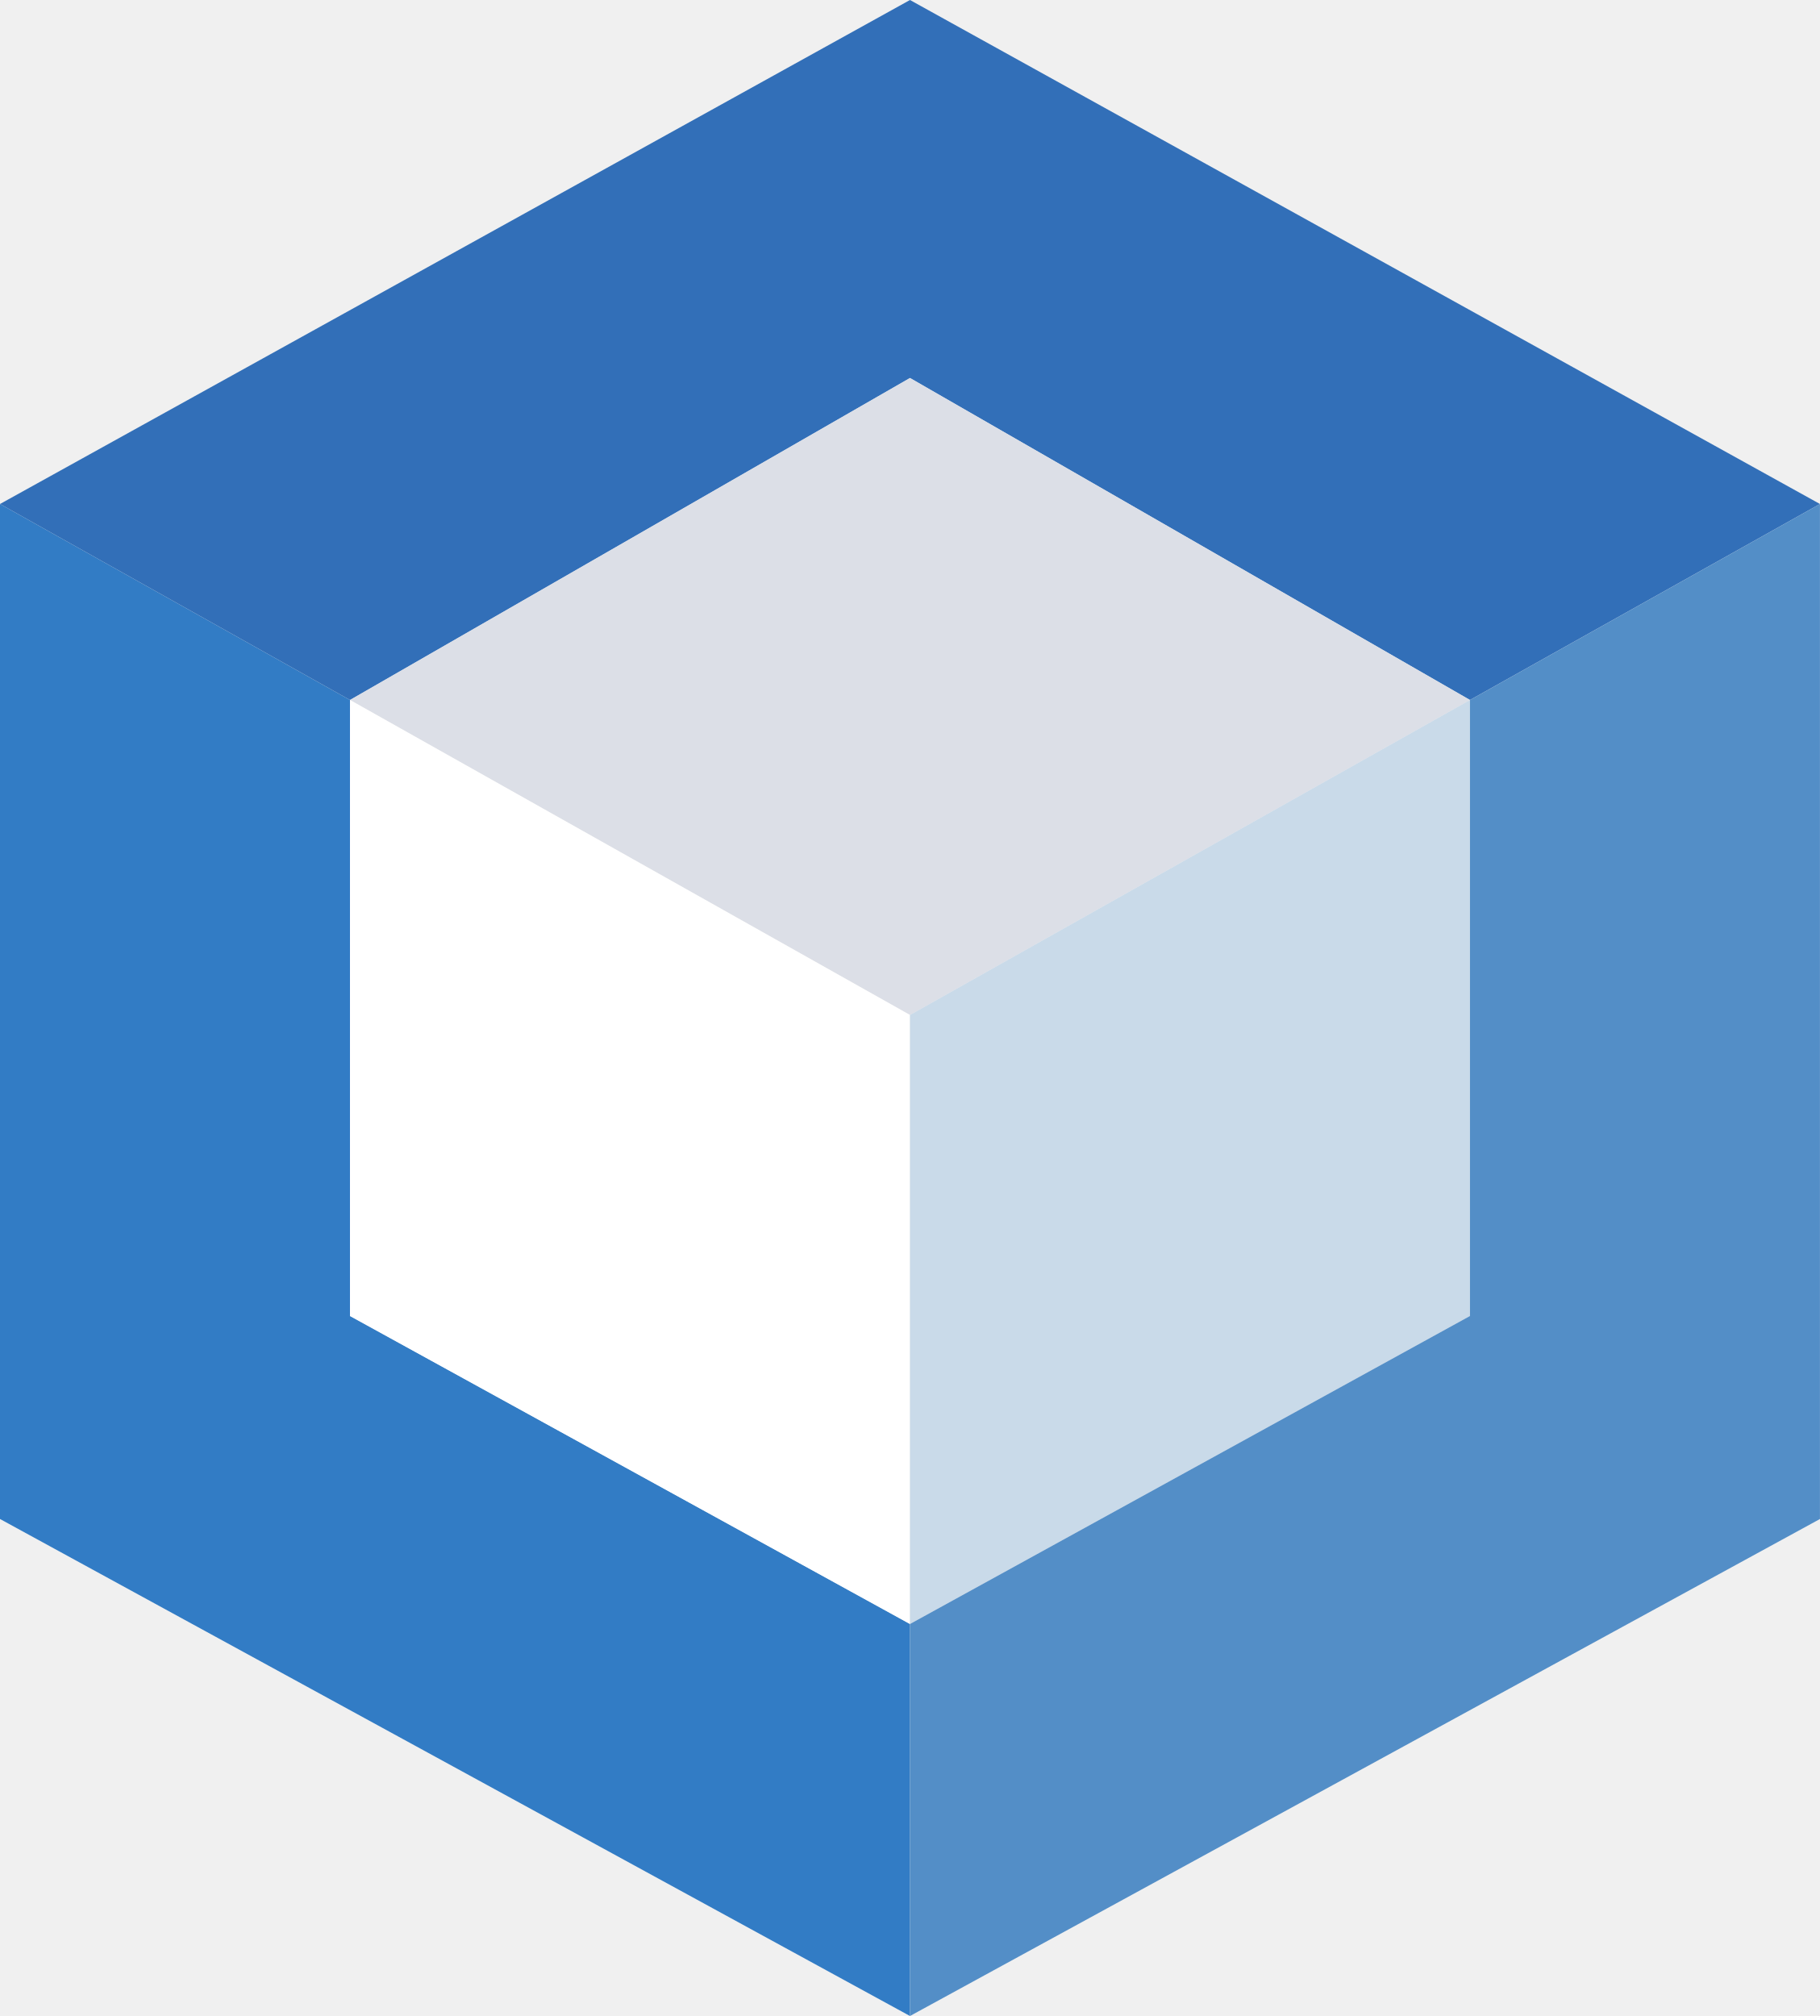
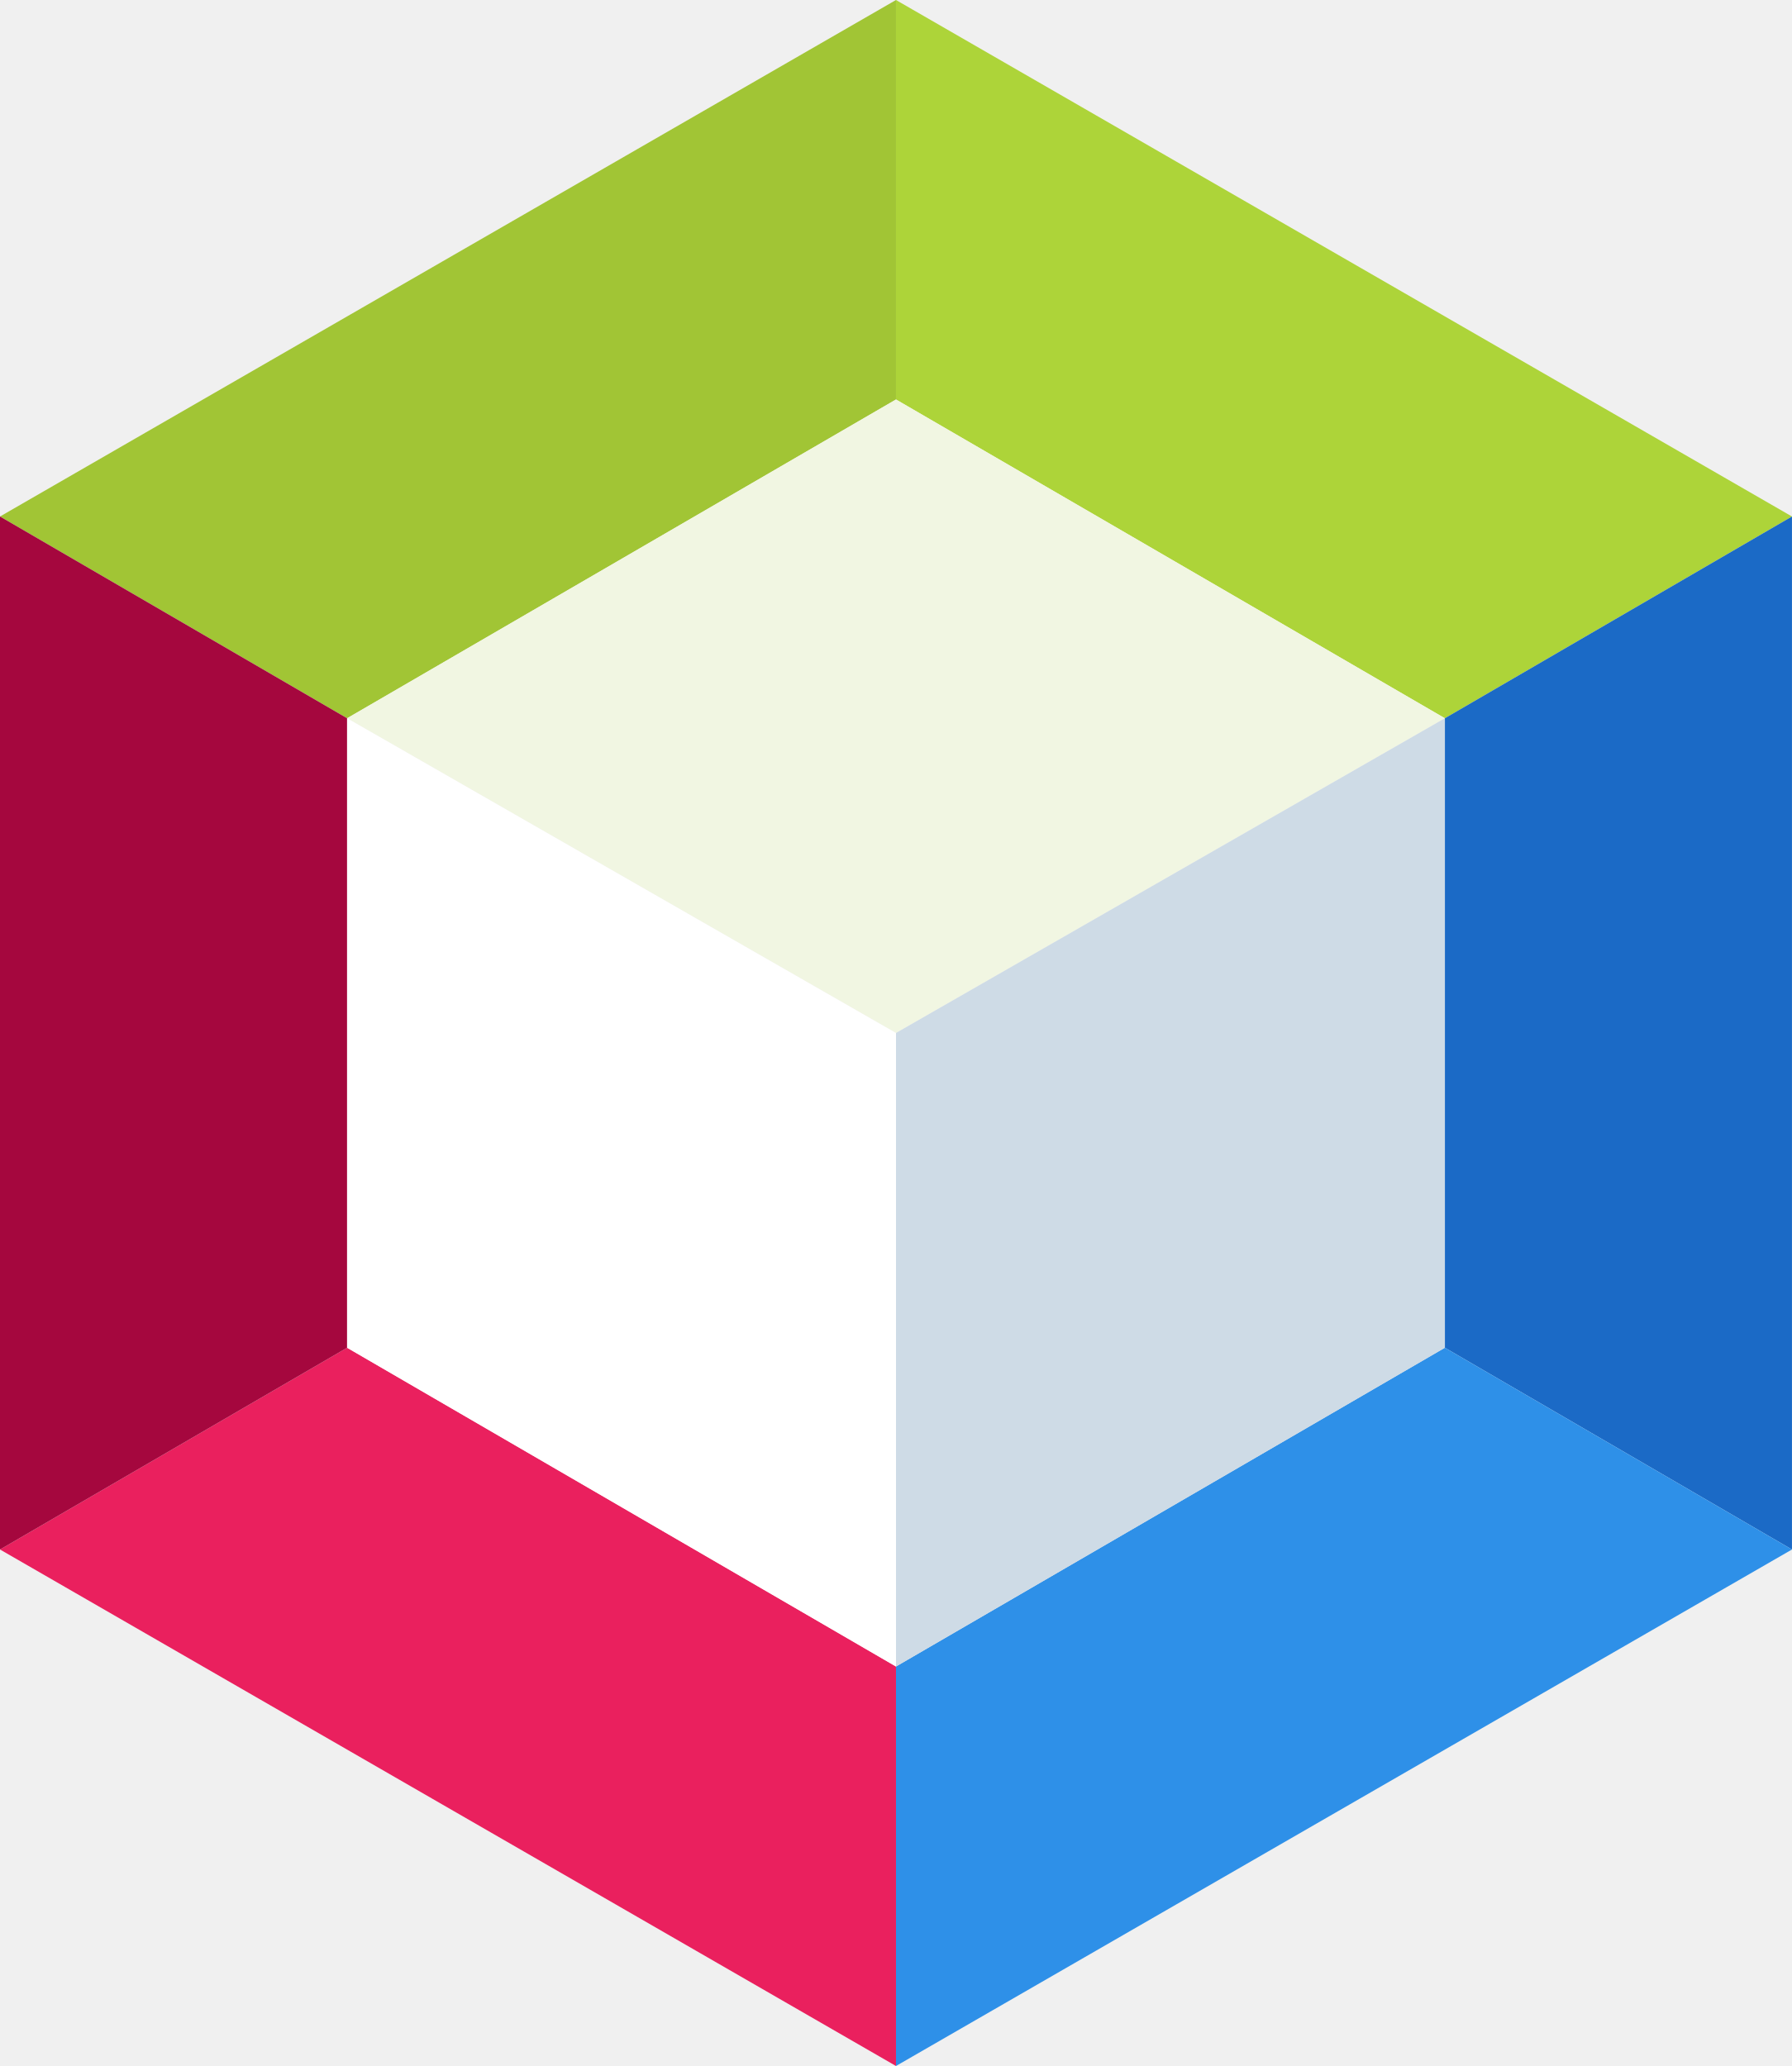
- <svg xmlns="http://www.w3.org/2000/svg" width="260px" height="288px" viewBox="0 0 260 288" version="1.1">
-   <g stroke="none" stroke-width="0" fill="none" fill-rule="evenodd">
-     <path d="M130,288 L0,217 L0,72 L50,100 L50,188 L130,232" fill="#327CC5" />
-     <path d="M0,72 L50,100 L130,54 L210,100 L260,72 L130,0 Z" fill="#326FB8" />
-     <path d="M130,54 L210,100 L130,145 L50,100 Z" fill="#DCDFE7" />
-     <path d="M50,100 L130,145 L130,232 L50,188 Z" fill="#FFFFFF" />
-     <path d="M130,145 L210,100 L210,188 L130,232 Z" fill="#C9DAE9" />
-     <path d="M130,288 L260,217 L260,72 L210,100 L210,188 L130,232" fill="#538EC7" />
+ <svg xmlns="http://www.w3.org/2000/svg" width="444px" height="512px" viewBox="0 0 444 512" version="1.1">
+   <description>Apache NetBeans Logo</description>
+   <g id="logo" stroke-width="0" fill="none" fill-rule="evenodd">
+     <path d="M222,0 L222,99 L86,178 L0,128 L222,0 Z" fill="#A1C535" />
+     <path d="M444,128 L358,178 L222,99 L222,0 L444,128 L444,128 Z" fill="#ADD439" />
+     <path d="M444,384 L358,334 L358,178 L444,128 L444,384 L444,384 Z" fill="#1B6AC6" />
+     <path d="M222,512 L222,413 L358,334 L444,384 L222,512 L222,512 Z" fill="#2E90E8" />
+     <path d="M0,384 L86,334 L222,413 L222,512 L0,384 L0,384 Z" fill="#EA205E" />
+     <path d="M0,128 L86,178 L86,334 L0,384 L0,128 L0,128 Z" fill="#A5073E" />
+     <path d="M86,178 L222,99 L358,178 L222,256 L86,178 Z" fill="#F1F6E2" />
+     <path d="M222,256 L358,178 L358,334 L222,413 L222,256 Z" fill="#CEDBE6" />
+     <path d="M86,178 L222,256 L222,413 L86,334 L86,178 Z" fill="#FFFFFF" />
  </g>
</svg>
